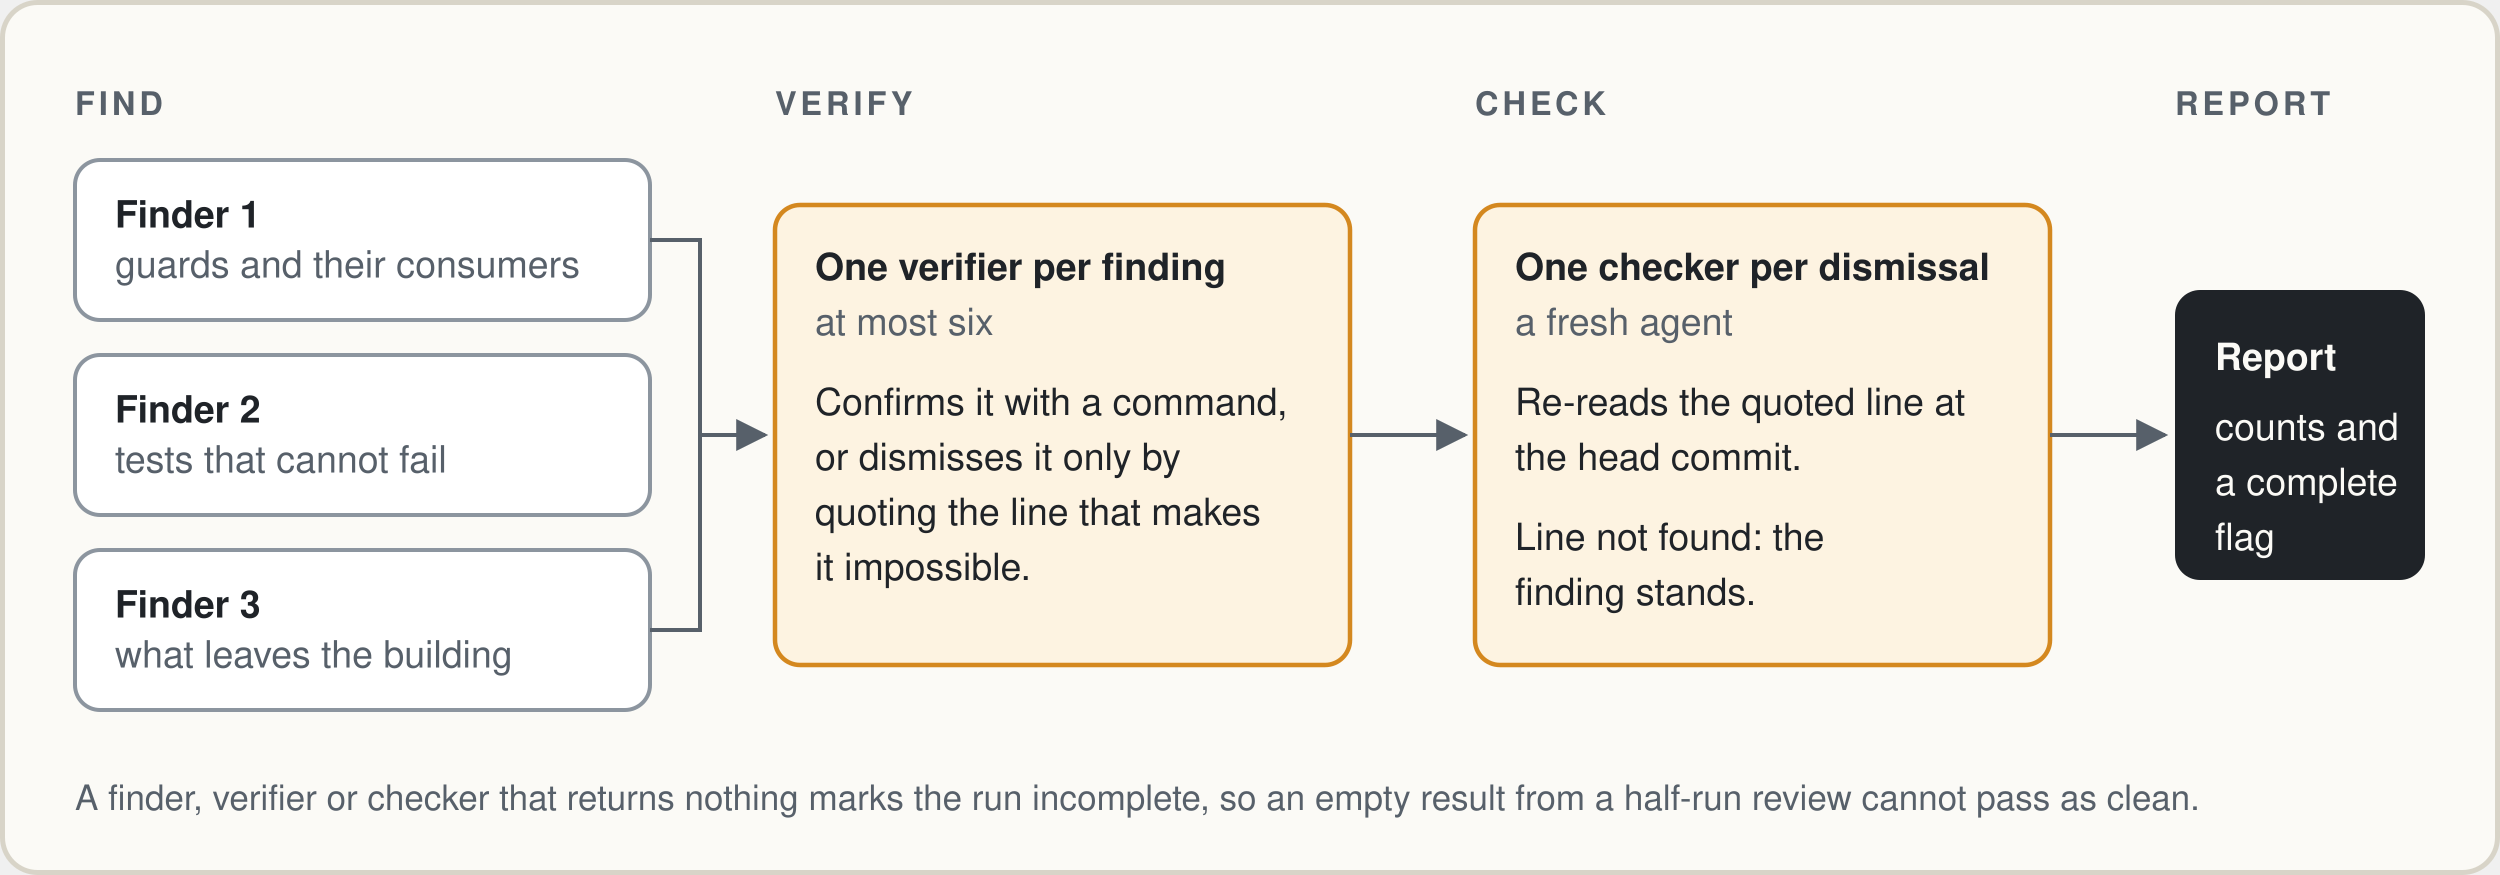
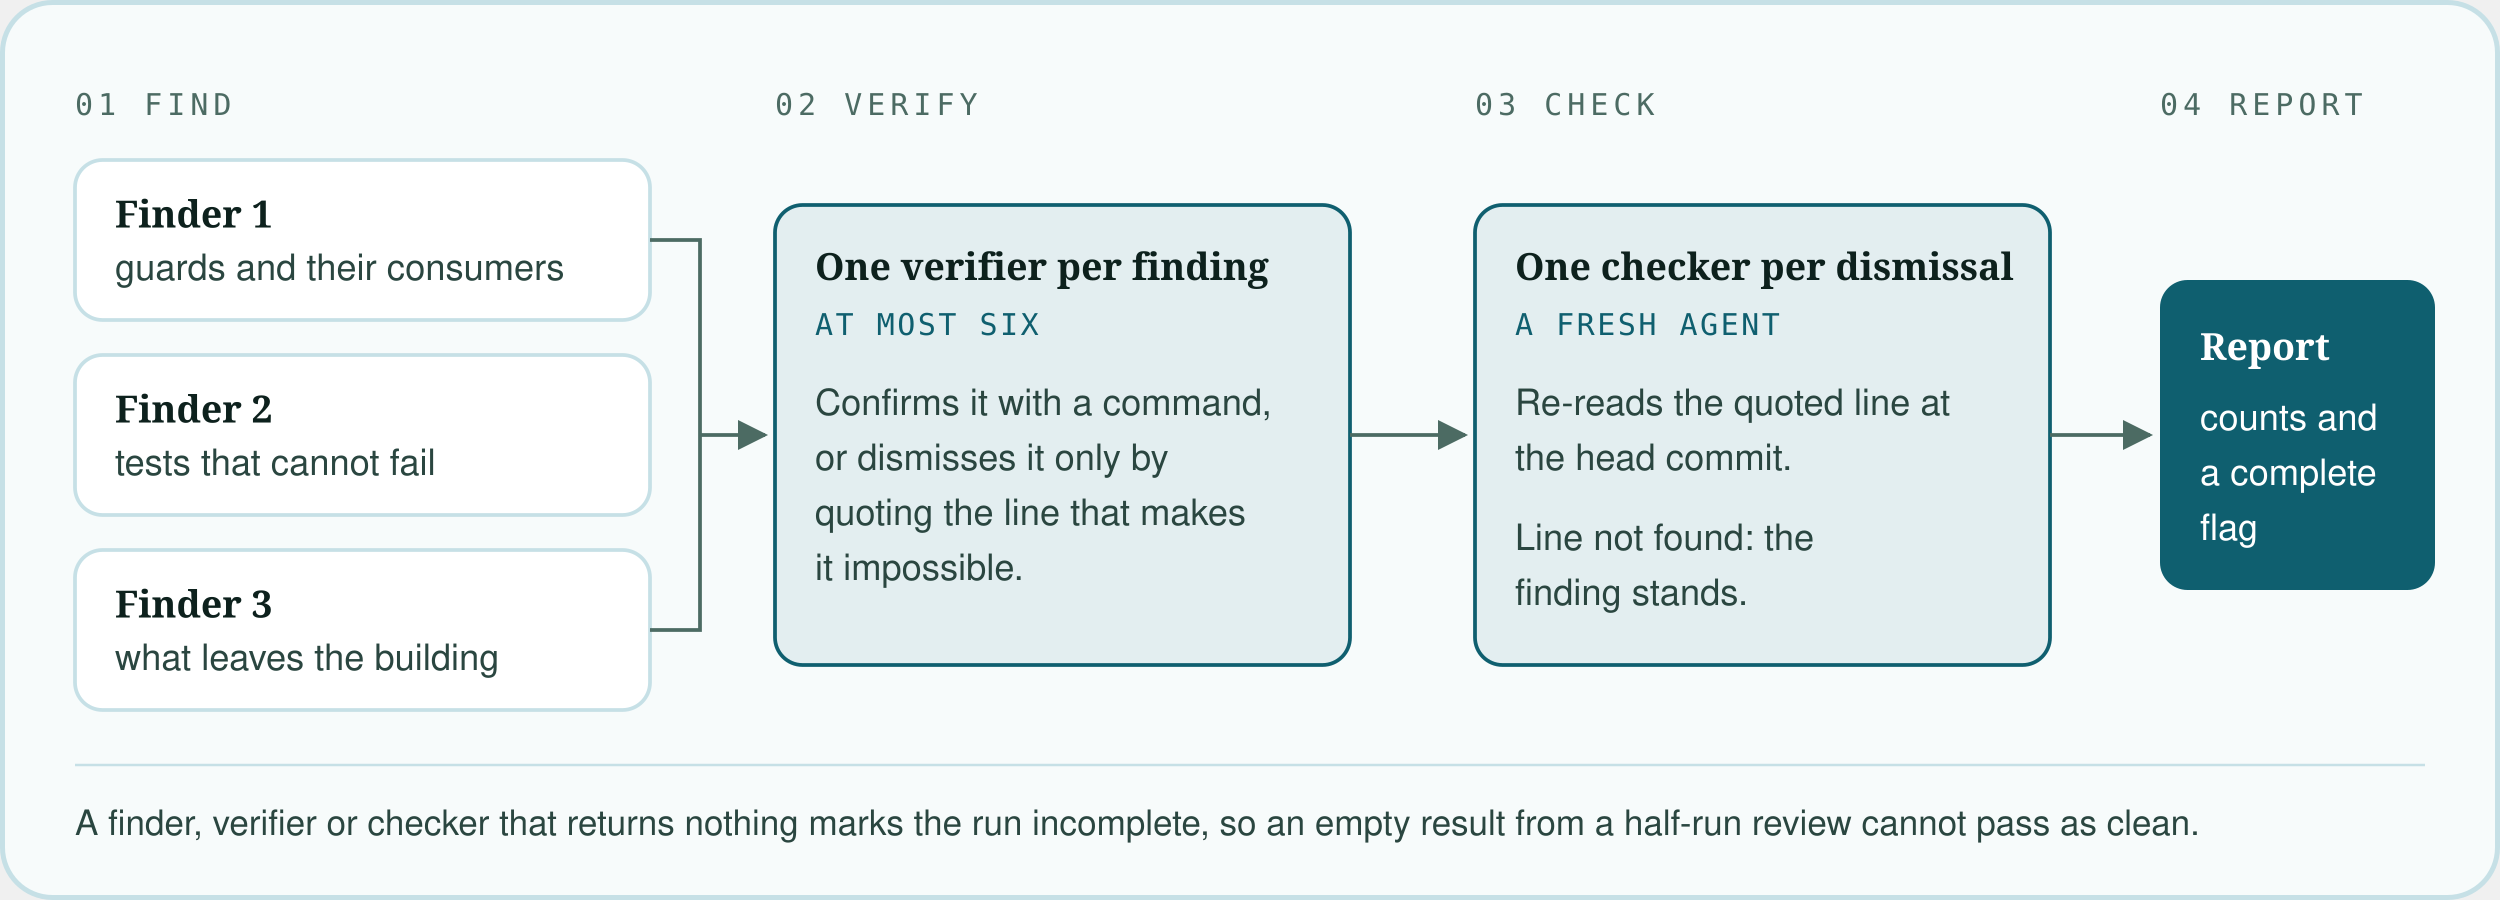
- <svg xmlns="http://www.w3.org/2000/svg" viewBox="0 0 1000 350" width="1000" height="350" role="img" aria-labelledby="t d" font-family="-apple-system, 'Segoe UI', Helvetica, Arial, sans-serif">
+ <svg xmlns="http://www.w3.org/2000/svg" viewBox="0 0 1000 360" width="1000" height="360" role="img" aria-labelledby="t d" font-family="'IBM Plex Sans', -apple-system, 'Segoe UI', Helvetica, Arial, sans-serif">
  <defs>
    <marker id="arr" viewBox="0 0 10 10" refX="9" refY="5" markerWidth="8" markerHeight="8" orient="auto-start-reverse">
-       <path d="M0 0 L10 5 L0 10 z" fill="#57606a" />
+       <path d="M0 0 L10 5 L0 10 z" fill="#4C6B63" />
    </marker>
  </defs>
-   <rect x="1" y="1" width="998" height="348" rx="14" fill="#fbfaf6" stroke="#d8d4c8" stroke-width="2" />
-   <g font-size="13" font-weight="700" letter-spacing="1.6" fill="#57606a">
-     <text x="30" y="46">FIND</text>
-     <text x="310" y="46">VERIFY</text>
-     <text x="590" y="46">CHECK</text>
-     <text x="870" y="46">REPORT</text>
+   <rect x="1" y="1" width="998" height="358" rx="20" fill="#F7FBFB" stroke="#C6E0E6" stroke-width="2" />
+   <g font-family="'IBM Plex Mono', ui-monospace, Menlo, monospace" font-size="12" letter-spacing="2" fill="#4C6B63">
+     <text x="30" y="46">01 FIND</text>
+     <text x="310" y="46">02 VERIFY</text>
+     <text x="590" y="46">03 CHECK</text>
+     <text x="864" y="46">04 REPORT</text>
  </g>
-   <g fill="#ffffff" stroke="#8c959f" stroke-width="1.6">
-     <rect x="30" y="64" width="230" height="64" rx="10" />
-     <rect x="30" y="142" width="230" height="64" rx="10" />
-     <rect x="30" y="220" width="230" height="64" rx="10" />
+   <g fill="#FFFFFF" stroke="#C6E0E6" stroke-width="1.5">
+     <rect x="30" y="64" width="230" height="64" rx="11" />
+     <rect x="30" y="142" width="230" height="64" rx="11" />
+     <rect x="30" y="220" width="230" height="64" rx="11" />
  </g>
-   <g font-size="15" fill="#1f2328">
-     <text x="46" y="91" font-weight="700">Finder 1</text>
-     <text x="46" y="111" fill="#57606a">guards and their consumers</text>
-     <text x="46" y="169" font-weight="700">Finder 2</text>
-     <text x="46" y="189" fill="#57606a">tests that cannot fail</text>
-     <text x="46" y="247" font-weight="700">Finder 3</text>
-     <text x="46" y="267" fill="#57606a">what leaves the building</text>
+   <g font-size="14.5" fill="#2A4640">
+     <text x="46" y="91" font-family="'Source Serif 4', Georgia, serif" font-size="15" font-weight="600" fill="#0D211D">Finder 1</text>
+     <text x="46" y="112">guards and their consumers</text>
+     <text x="46" y="169" font-family="'Source Serif 4', Georgia, serif" font-size="15" font-weight="600" fill="#0D211D">Finder 2</text>
+     <text x="46" y="190">tests that cannot fail</text>
+     <text x="46" y="247" font-family="'Source Serif 4', Georgia, serif" font-size="15" font-weight="600" fill="#0D211D">Finder 3</text>
+     <text x="46" y="268">what leaves the building</text>
  </g>
-   <g stroke="#57606a" stroke-width="1.6" fill="none">
+   <g stroke="#4C6B63" stroke-width="1.5" fill="none">
    <path d="M260 96 H280 V252 H260" />
    <path d="M280 174 H306" marker-end="url(#arr)" />
  </g>
-   <rect x="310" y="82" width="230" height="184" rx="10" fill="#fdf3e1" stroke="#d4881f" stroke-width="1.8" />
-   <g font-size="15" fill="#1f2328">
-     <text x="326" y="112" font-weight="700">One verifier per finding</text>
-     <text x="326" y="134" fill="#57606a">at most six</text>
+   <rect x="310" y="82" width="230" height="184" rx="11" fill="#E3EEF0" stroke="#0F5F6F" stroke-width="1.5" />
+   <g font-size="14.5" fill="#2A4640">
+     <text x="326" y="112" font-family="'Source Serif 4', Georgia, serif" font-size="15" font-weight="600" fill="#0D211D">One verifier per finding</text>
+     <text x="326" y="134" font-family="'IBM Plex Mono', ui-monospace, Menlo, monospace" font-size="12" letter-spacing="1" fill="#0F5F6F">AT MOST SIX</text>
    <text x="326" y="166">Confirms it with a command,</text>
    <text x="326" y="188">or dismisses it only by</text>
    <text x="326" y="210">quoting the line that makes</text>
    <text x="326" y="232">it impossible.</text>
  </g>
-   <path d="M540 174 H586" stroke="#57606a" stroke-width="1.6" fill="none" marker-end="url(#arr)" />
-   <rect x="590" y="82" width="230" height="184" rx="10" fill="#fdf3e1" stroke="#d4881f" stroke-width="1.8" />
-   <g font-size="15" fill="#1f2328">
-     <text x="606" y="112" font-weight="700">One checker per dismissal</text>
-     <text x="606" y="134" fill="#57606a">a fresh agent</text>
+   <path d="M540 174 H586" stroke="#4C6B63" stroke-width="1.5" fill="none" marker-end="url(#arr)" />
+   <rect x="590" y="82" width="230" height="184" rx="11" fill="#E3EEF0" stroke="#0F5F6F" stroke-width="1.5" />
+   <g font-size="14.5" fill="#2A4640">
+     <text x="606" y="112" font-family="'Source Serif 4', Georgia, serif" font-size="15" font-weight="600" fill="#0D211D">One checker per dismissal</text>
+     <text x="606" y="134" font-family="'IBM Plex Mono', ui-monospace, Menlo, monospace" font-size="12" letter-spacing="1" fill="#0F5F6F">A FRESH AGENT</text>
    <text x="606" y="166">Re-reads the quoted line at</text>
    <text x="606" y="188">the head commit.</text>
    <text x="606" y="220">Line not found: the</text>
    <text x="606" y="242">finding stands.</text>
  </g>
-   <path d="M820 174 H866" stroke="#57606a" stroke-width="1.6" fill="none" marker-end="url(#arr)" />
-   <rect x="870" y="116" width="100" height="116" rx="10" fill="#1f2328" />
-   <g font-size="15" fill="#fbfaf6">
-     <text x="886" y="148" font-weight="700">Report</text>
-     <text x="886" y="176">counts and</text>
-     <text x="886" y="198">a complete</text>
-     <text x="886" y="220">flag</text>
+   <path d="M820 174 H860" stroke="#4C6B63" stroke-width="1.5" fill="none" marker-end="url(#arr)" />
+   <rect x="864" y="112" width="110" height="124" rx="11" fill="#0F5F6F" />
+   <g font-size="14.5" fill="#FFFFFF">
+     <text x="880" y="144" font-family="'Source Serif 4', Georgia, serif" font-size="15" font-weight="600">Report</text>
+     <text x="880" y="172">counts and</text>
+     <text x="880" y="194">a complete</text>
+     <text x="880" y="216">flag</text>
  </g>
-   <text x="30" y="324" font-size="14" fill="#57606a">A finder, verifier or checker that returns nothing marks the run incomplete, so an empty result from a half-run review cannot pass as clean.</text>
+   <line x1="30" y1="306" x2="970" y2="306" stroke="#C6E0E6" stroke-width="1" />
+   <text x="30" y="334" font-size="14" fill="#2A4640">A finder, verifier or checker that returns nothing marks the run incomplete, so an empty result from a half-run review cannot pass as clean.</text>
</svg>
